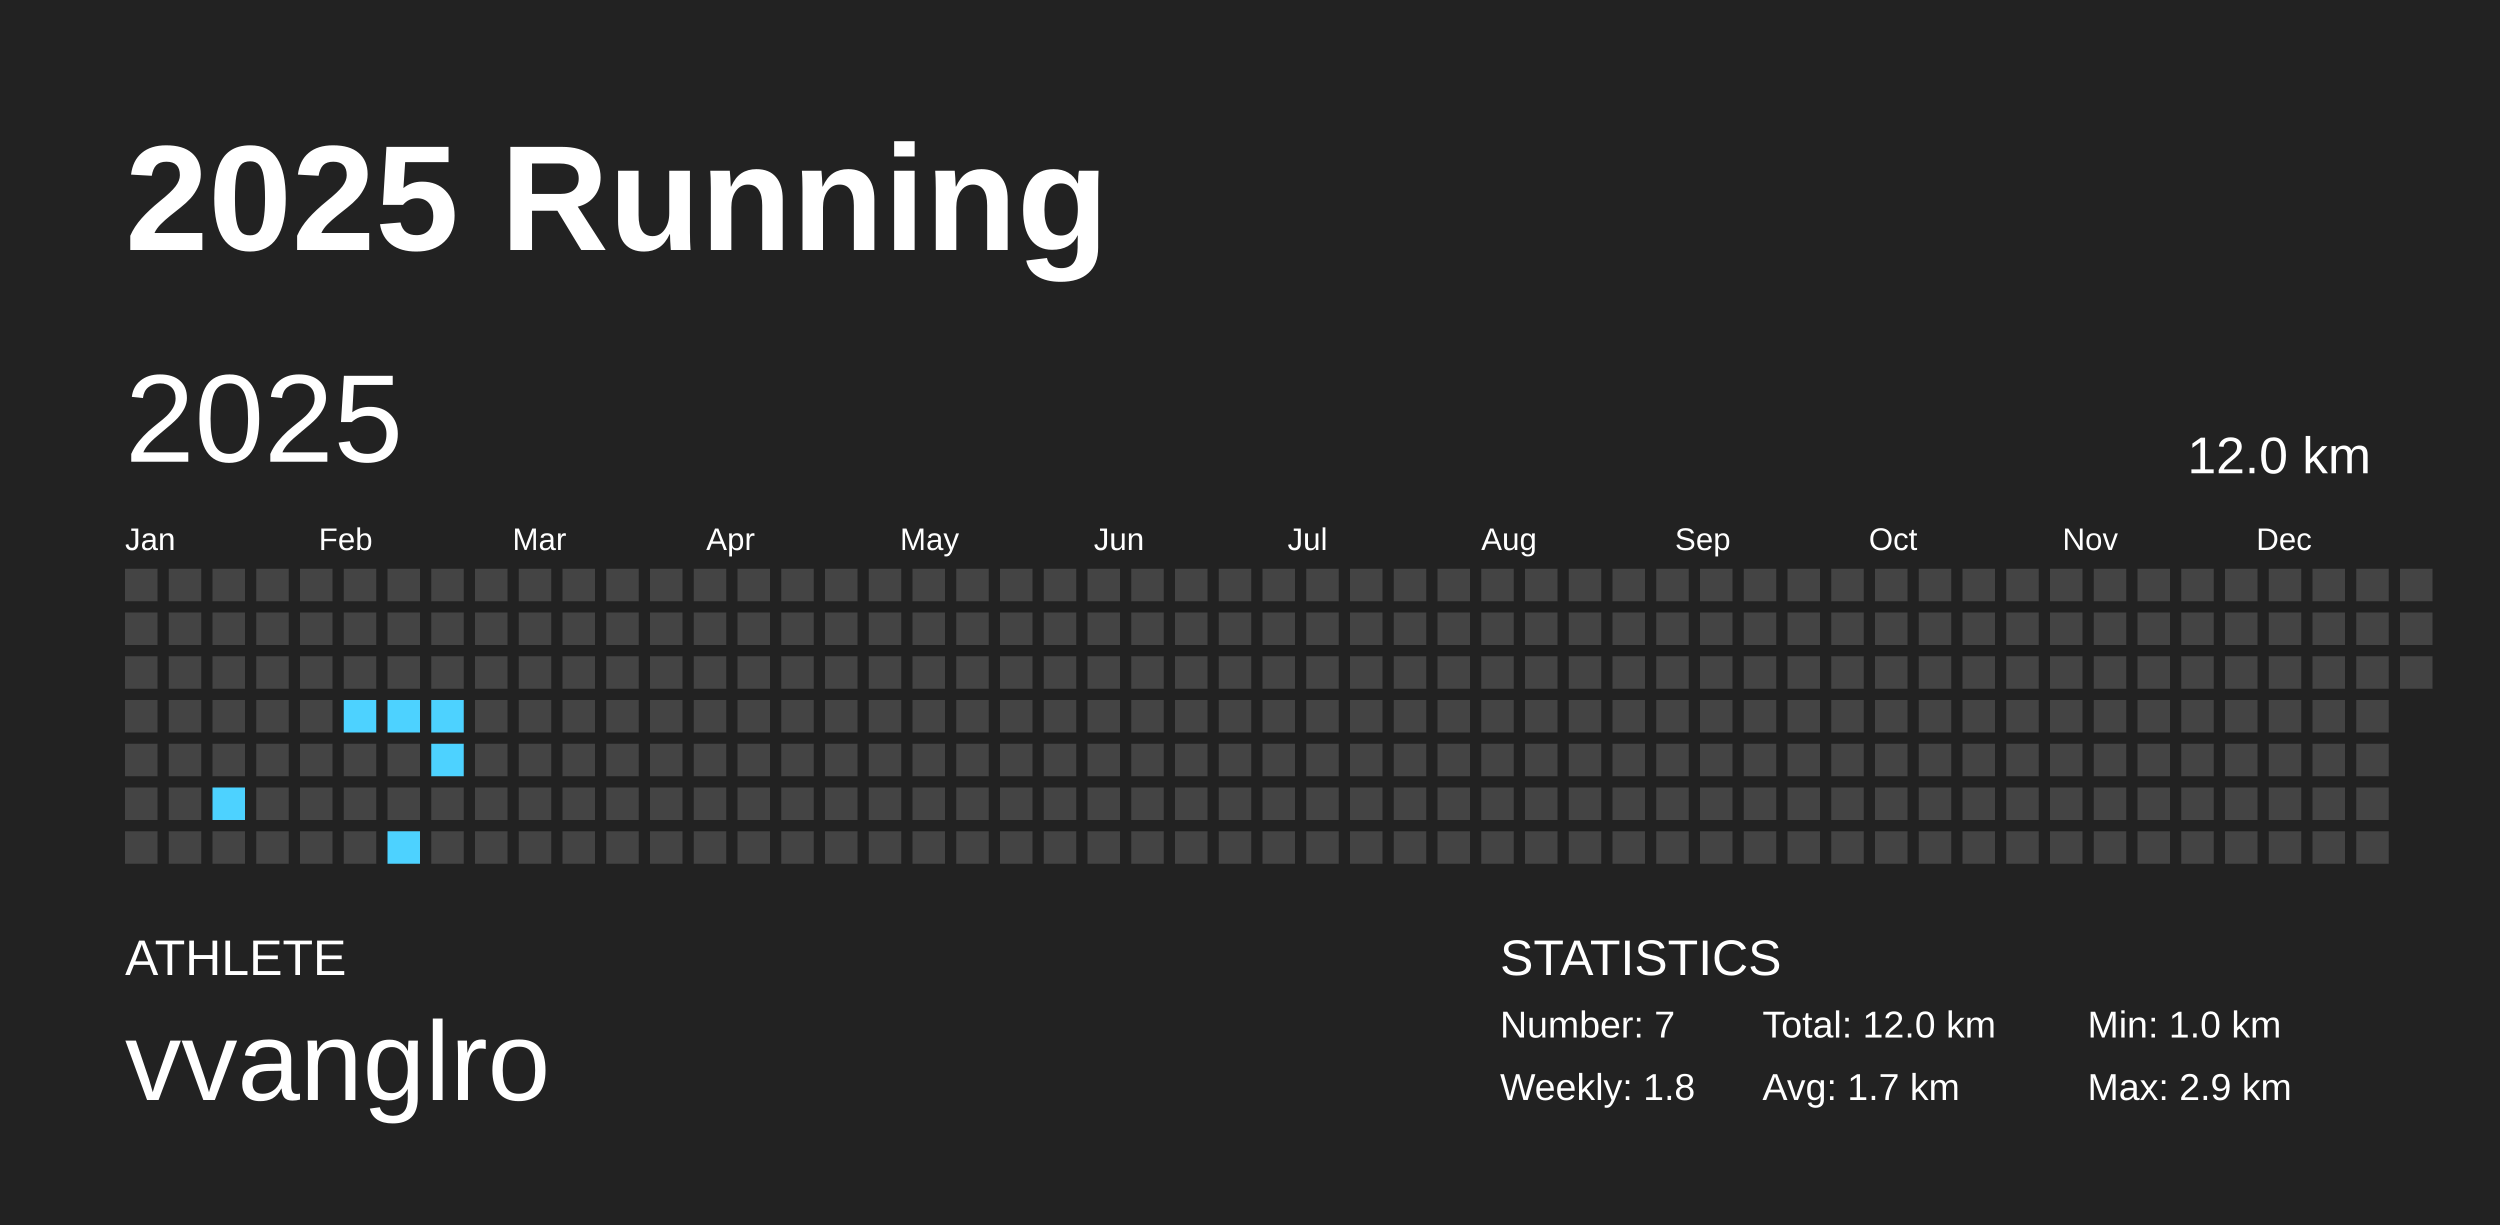
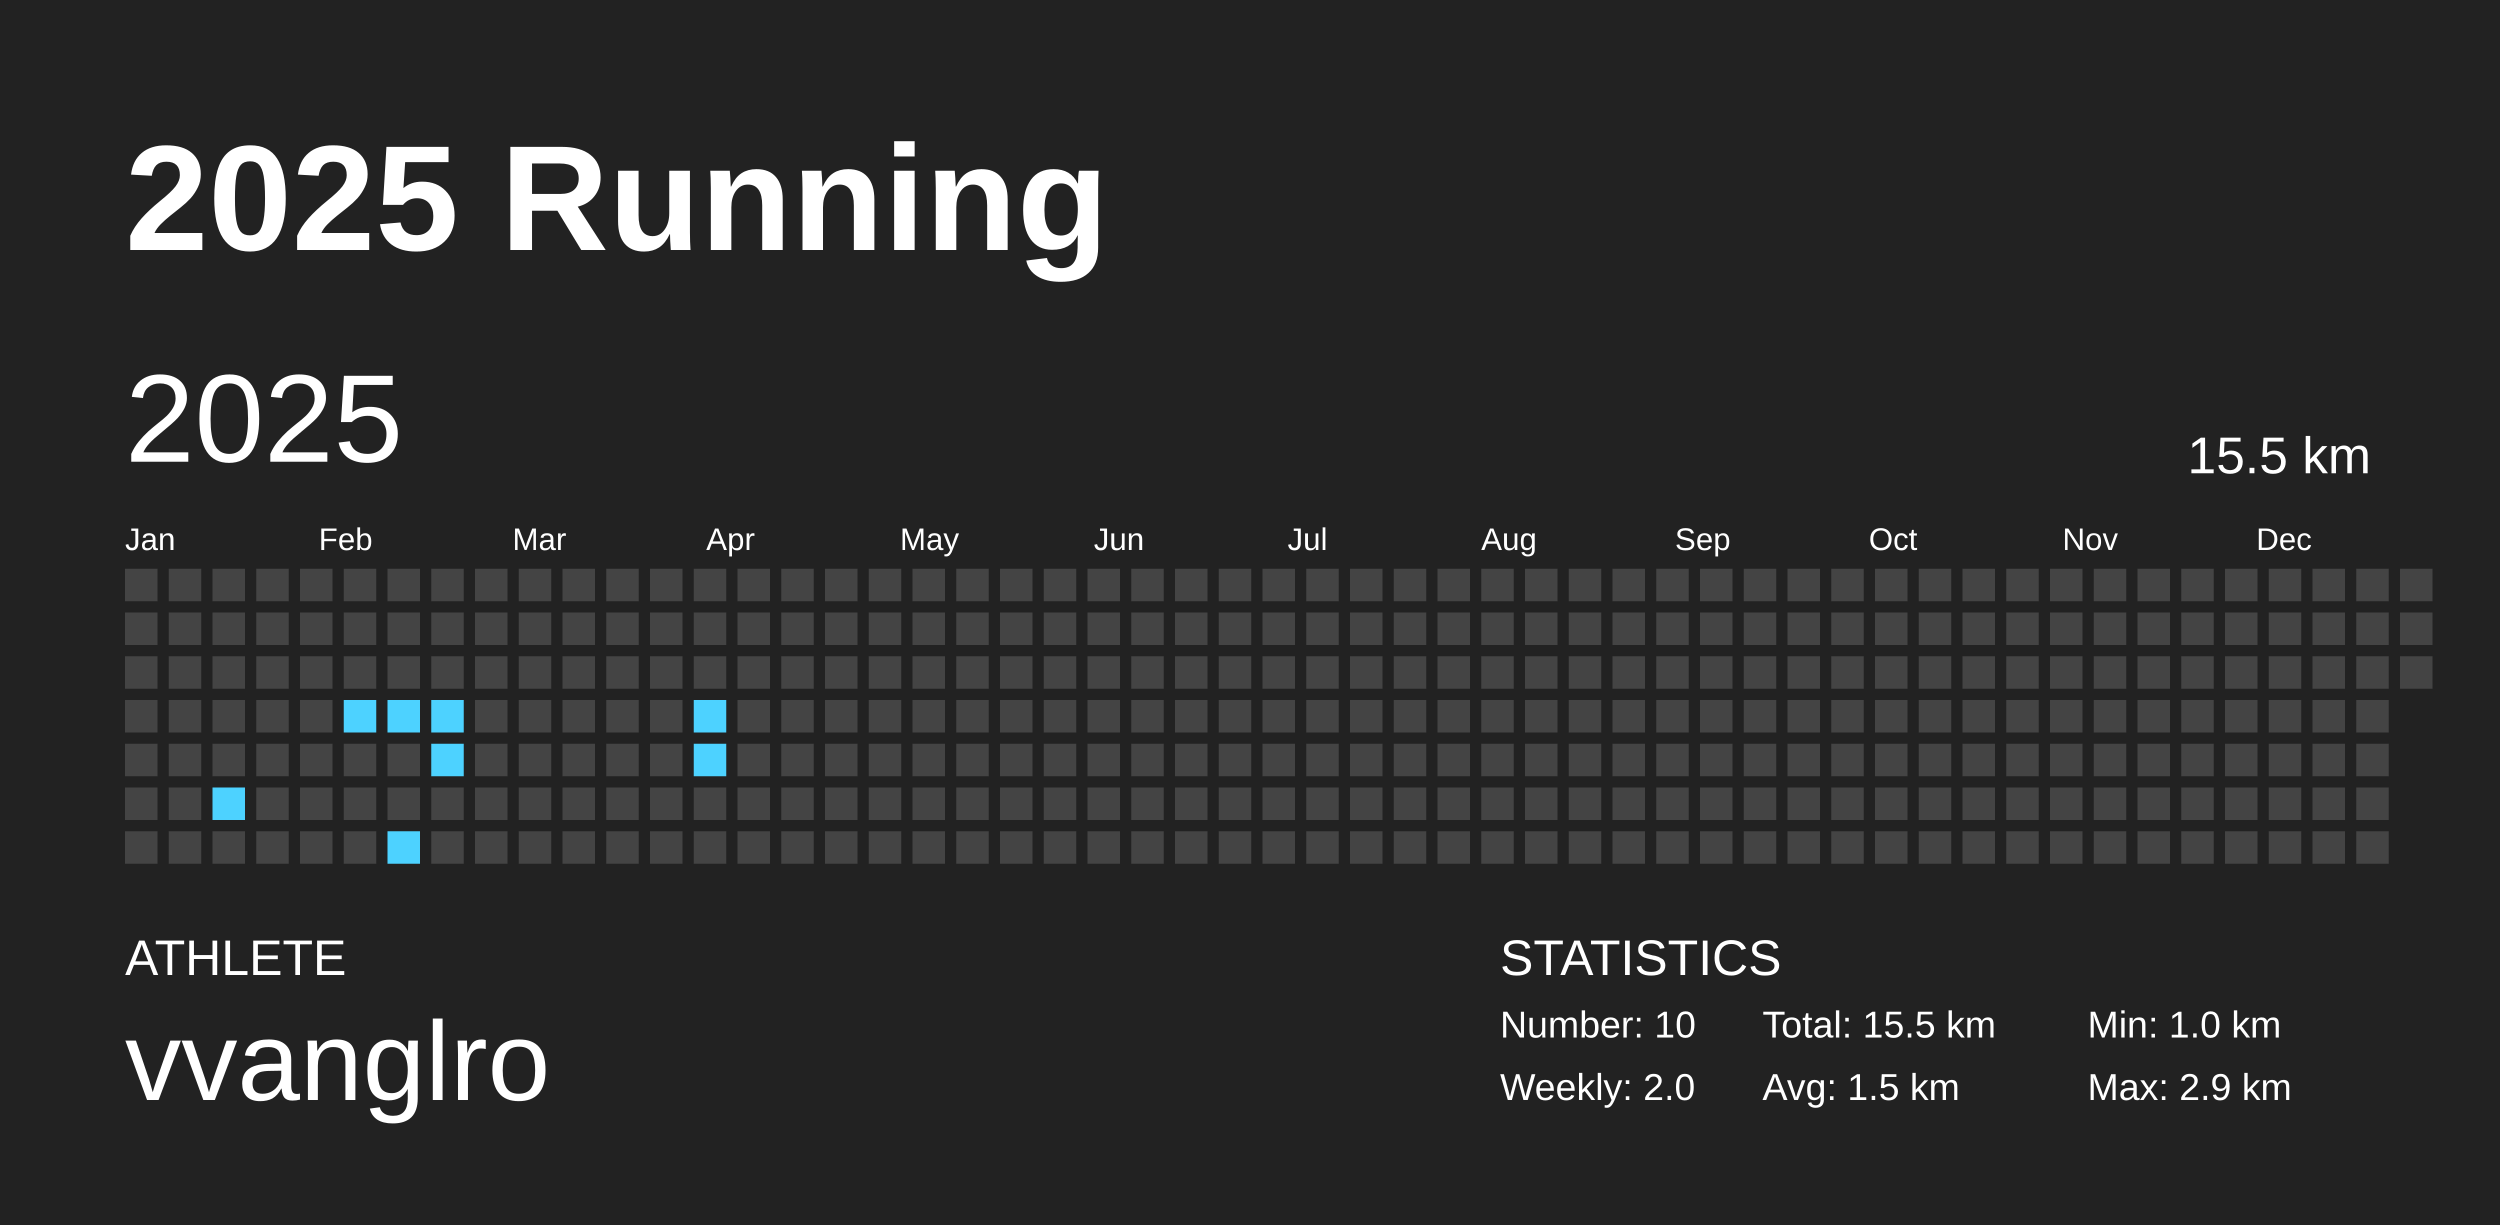
<svg xmlns="http://www.w3.org/2000/svg" baseProfile="full" height="98mm" version="1.1" viewBox="0,0,200,98" width="200mm">
  <defs />
  <rect fill="#222222" height="98" width="200" x="0" y="0" />
  <text fill="#FFFFFF" style="font-size:12px; font-family:Arial; font-weight:bold;" x="10" y="20">2025 Running</text>
  <text fill="#FFFFFF" style="font-size:4px; font-family:Arial" x="10" y="78">ATHLETE</text>
  <text fill="#FFFFFF" style="font-size:9px; font-family:Arial" x="10" y="88">vvanglro</text>
  <text fill="#FFFFFF" style="font-size:4px; font-family:Arial" x="120" y="78">STATISTICS</text>
-   <text fill="#FFFFFF" style="font-size:3px; font-family:Arial" x="120" y="83">Number: 7</text>
-   <text fill="#FFFFFF" style="font-size:3px; font-family:Arial" x="120" y="88">Weekly: 1.8</text>
-   <text fill="#FFFFFF" style="font-size:3px; font-family:Arial" x="141" y="83">Total: 12.0 km</text>
-   <text fill="#FFFFFF" style="font-size:3px; font-family:Arial" x="141" y="88">Avg: 1.7 km</text>
+   <text fill="#FFFFFF" style="font-size:3px; font-family:Arial" x="120" y="83">Number: 10</text>
+   <text fill="#FFFFFF" style="font-size:3px; font-family:Arial" x="120" y="88">Weekly: 2.0</text>
+   <text fill="#FFFFFF" style="font-size:3px; font-family:Arial" x="141" y="83">Total: 15.5 km</text>
+   <text fill="#FFFFFF" style="font-size:3px; font-family:Arial" x="141" y="88">Avg: 1.5 km</text>
  <text fill="#FFFFFF" style="font-size:3px; font-family:Arial" x="167" y="83">Min: 1.0 km</text>
  <text fill="#FFFFFF" style="font-size:3px; font-family:Arial" x="167" y="88">Max: 2.9 km</text>
  <text dominant-baseline="hanging" fill="#FFFFFF" style="font-size:10.0px; font-family:Arial;" x="10" y="30">2025</text>
-   <text dominant-baseline="hanging" fill="#FFFFFF" style="font-size:4.125px; font-family:Arial;" x="175" y="35">12.0 km</text>
+   <text dominant-baseline="hanging" fill="#FFFFFF" style="font-size:4.125px; font-family:Arial;" x="175" y="35">15.5 km</text>
  <text fill="#FFFFFF" style="font-size:2.5px; font-family:Arial" x="10.0" y="44">Jan</text>
  <text fill="#FFFFFF" style="font-size:2.5px; font-family:Arial" x="25.5" y="44">Feb</text>
  <text fill="#FFFFFF" style="font-size:2.5px; font-family:Arial" x="41.0" y="44">Mar</text>
  <text fill="#FFFFFF" style="font-size:2.5px; font-family:Arial" x="56.5" y="44">Apr</text>
  <text fill="#FFFFFF" style="font-size:2.5px; font-family:Arial" x="72.0" y="44">May</text>
  <text fill="#FFFFFF" style="font-size:2.5px; font-family:Arial" x="87.5" y="44">Jun</text>
  <text fill="#FFFFFF" style="font-size:2.5px; font-family:Arial" x="103.0" y="44">Jul</text>
  <text fill="#FFFFFF" style="font-size:2.5px; font-family:Arial" x="118.5" y="44">Aug</text>
  <text fill="#FFFFFF" style="font-size:2.5px; font-family:Arial" x="134.0" y="44">Sep</text>
  <text fill="#FFFFFF" style="font-size:2.5px; font-family:Arial" x="149.5" y="44">Oct</text>
  <text fill="#FFFFFF" style="font-size:2.5px; font-family:Arial" x="165.0" y="44">Nov</text>
  <text fill="#FFFFFF" style="font-size:2.5px; font-family:Arial" x="180.5" y="44">Dec</text>
  <rect fill="#444444" height="2.6" width="2.6" x="10.0" y="45.5" />
  <rect fill="#444444" height="2.6" width="2.6" x="10.0" y="49.0" />
  <rect fill="#444444" height="2.6" width="2.6" x="10.0" y="52.5" />
  <rect fill="#444444" height="2.6" width="2.6" x="10.0" y="56.0" />
  <rect fill="#444444" height="2.6" width="2.6" x="10.0" y="59.5" />
  <rect fill="#444444" height="2.6" width="2.6" x="10.0" y="63.0" />
  <rect fill="#444444" height="2.6" width="2.6" x="10.0" y="66.5" />
  <rect fill="#444444" height="2.6" width="2.6" x="13.5" y="45.5" />
  <rect fill="#444444" height="2.6" width="2.6" x="13.5" y="49.0" />
  <rect fill="#444444" height="2.6" width="2.6" x="13.5" y="52.5" />
  <rect fill="#444444" height="2.6" width="2.6" x="13.5" y="56.0" />
  <rect fill="#444444" height="2.6" width="2.6" x="13.5" y="59.5" />
  <rect fill="#444444" height="2.6" width="2.6" x="13.5" y="63.0" />
  <rect fill="#444444" height="2.6" width="2.6" x="13.5" y="66.5" />
  <rect fill="#444444" height="2.6" width="2.6" x="17.0" y="45.5" />
  <rect fill="#444444" height="2.6" width="2.6" x="17.0" y="49.0" />
  <rect fill="#444444" height="2.6" width="2.6" x="17.0" y="52.5" />
  <rect fill="#444444" height="2.6" width="2.6" x="17.0" y="56.0" />
  <rect fill="#444444" height="2.6" width="2.6" x="17.0" y="59.5" />
  <rect fill="#4dd2ff" height="2.6" width="2.6" x="17.0" y="63.0" />
  <rect fill="#444444" height="2.6" width="2.6" x="17.0" y="66.5" />
  <rect fill="#444444" height="2.6" width="2.6" x="20.5" y="45.5" />
  <rect fill="#444444" height="2.6" width="2.6" x="20.5" y="49.0" />
  <rect fill="#444444" height="2.6" width="2.6" x="20.5" y="52.5" />
  <rect fill="#444444" height="2.6" width="2.6" x="20.5" y="56.0" />
  <rect fill="#444444" height="2.6" width="2.6" x="20.5" y="59.5" />
  <rect fill="#444444" height="2.6" width="2.6" x="20.5" y="63.0" />
  <rect fill="#444444" height="2.6" width="2.6" x="20.5" y="66.5" />
  <rect fill="#444444" height="2.6" width="2.6" x="24.0" y="45.5" />
  <rect fill="#444444" height="2.6" width="2.6" x="24.0" y="49.0" />
  <rect fill="#444444" height="2.6" width="2.6" x="24.0" y="52.5" />
  <rect fill="#444444" height="2.6" width="2.6" x="24.0" y="56.0" />
  <rect fill="#444444" height="2.6" width="2.6" x="24.0" y="59.5" />
  <rect fill="#444444" height="2.6" width="2.6" x="24.0" y="63.0" />
  <rect fill="#444444" height="2.6" width="2.6" x="24.0" y="66.5" />
  <rect fill="#444444" height="2.6" width="2.6" x="27.5" y="45.5" />
  <rect fill="#444444" height="2.6" width="2.6" x="27.5" y="49.0" />
  <rect fill="#444444" height="2.6" width="2.6" x="27.5" y="52.5" />
  <rect fill="#4dd2ff" height="2.6" width="2.6" x="27.5" y="56.0" />
  <rect fill="#444444" height="2.6" width="2.6" x="27.5" y="59.5" />
  <rect fill="#444444" height="2.6" width="2.6" x="27.5" y="63.0" />
  <rect fill="#444444" height="2.6" width="2.6" x="27.5" y="66.5" />
  <rect fill="#444444" height="2.6" width="2.6" x="31.0" y="45.5" />
  <rect fill="#444444" height="2.6" width="2.6" x="31.0" y="49.0" />
  <rect fill="#444444" height="2.6" width="2.6" x="31.0" y="52.5" />
  <rect fill="#4dd2ff" height="2.6" width="2.6" x="31.0" y="56.0" />
  <rect fill="#444444" height="2.6" width="2.6" x="31.0" y="59.5" />
  <rect fill="#444444" height="2.6" width="2.6" x="31.0" y="63.0" />
  <rect fill="#4dd2ff" height="2.6" width="2.6" x="31.0" y="66.5" />
  <rect fill="#444444" height="2.6" width="2.6" x="34.5" y="45.5" />
  <rect fill="#444444" height="2.6" width="2.6" x="34.5" y="49.0" />
  <rect fill="#444444" height="2.6" width="2.6" x="34.5" y="52.5" />
  <rect fill="#4dd2ff" height="2.6" width="2.6" x="34.5" y="56.0" />
  <rect fill="#4dd2ff" height="2.6" width="2.6" x="34.5" y="59.5" />
  <rect fill="#444444" height="2.6" width="2.6" x="34.5" y="63.0" />
  <rect fill="#444444" height="2.6" width="2.6" x="34.5" y="66.5" />
  <rect fill="#444444" height="2.6" width="2.6" x="38.0" y="45.5" />
  <rect fill="#444444" height="2.6" width="2.6" x="38.0" y="49.0" />
  <rect fill="#444444" height="2.6" width="2.6" x="38.0" y="52.5" />
  <rect fill="#444444" height="2.6" width="2.6" x="38.0" y="56.0" />
  <rect fill="#444444" height="2.6" width="2.6" x="38.0" y="59.5" />
  <rect fill="#444444" height="2.6" width="2.6" x="38.0" y="63.0" />
  <rect fill="#444444" height="2.6" width="2.6" x="38.0" y="66.5" />
  <rect fill="#444444" height="2.6" width="2.6" x="41.5" y="45.5" />
  <rect fill="#444444" height="2.6" width="2.6" x="41.5" y="49.0" />
  <rect fill="#444444" height="2.6" width="2.6" x="41.5" y="52.5" />
  <rect fill="#444444" height="2.6" width="2.6" x="41.5" y="56.0" />
  <rect fill="#444444" height="2.6" width="2.6" x="41.5" y="59.5" />
  <rect fill="#444444" height="2.6" width="2.6" x="41.5" y="63.0" />
  <rect fill="#444444" height="2.6" width="2.6" x="41.5" y="66.5" />
  <rect fill="#444444" height="2.6" width="2.6" x="45.0" y="45.5" />
  <rect fill="#444444" height="2.6" width="2.6" x="45.0" y="49.0" />
  <rect fill="#444444" height="2.6" width="2.6" x="45.0" y="52.5" />
  <rect fill="#444444" height="2.6" width="2.6" x="45.0" y="56.0" />
  <rect fill="#444444" height="2.6" width="2.6" x="45.0" y="59.5" />
  <rect fill="#444444" height="2.6" width="2.6" x="45.0" y="63.0" />
  <rect fill="#444444" height="2.6" width="2.6" x="45.0" y="66.5" />
  <rect fill="#444444" height="2.6" width="2.6" x="48.5" y="45.5" />
  <rect fill="#444444" height="2.6" width="2.6" x="48.5" y="49.0" />
  <rect fill="#444444" height="2.6" width="2.6" x="48.5" y="52.5" />
  <rect fill="#444444" height="2.6" width="2.6" x="48.5" y="56.0" />
  <rect fill="#444444" height="2.6" width="2.6" x="48.5" y="59.5" />
  <rect fill="#444444" height="2.6" width="2.6" x="48.5" y="63.0" />
  <rect fill="#444444" height="2.6" width="2.6" x="48.5" y="66.5" />
  <rect fill="#444444" height="2.6" width="2.6" x="52.0" y="45.5" />
  <rect fill="#444444" height="2.6" width="2.6" x="52.0" y="49.0" />
  <rect fill="#444444" height="2.6" width="2.6" x="52.0" y="52.5" />
  <rect fill="#444444" height="2.6" width="2.6" x="52.0" y="56.0" />
  <rect fill="#444444" height="2.6" width="2.6" x="52.0" y="59.5" />
  <rect fill="#444444" height="2.6" width="2.6" x="52.0" y="63.0" />
  <rect fill="#444444" height="2.6" width="2.6" x="52.0" y="66.5" />
  <rect fill="#444444" height="2.6" width="2.6" x="55.5" y="45.5" />
  <rect fill="#444444" height="2.6" width="2.6" x="55.5" y="49.0" />
  <rect fill="#444444" height="2.6" width="2.6" x="55.5" y="52.5" />
-   <rect fill="#444444" height="2.6" width="2.6" x="55.5" y="56.0" />
-   <rect fill="#444444" height="2.6" width="2.6" x="55.5" y="59.5" />
+   <rect fill="#4dd2ff" height="2.6" width="2.6" x="55.5" y="56.0" />
+   <rect fill="#4dd2ff" height="2.6" width="2.6" x="55.5" y="59.5" />
  <rect fill="#444444" height="2.6" width="2.6" x="55.5" y="63.0" />
  <rect fill="#444444" height="2.6" width="2.6" x="55.5" y="66.5" />
  <rect fill="#444444" height="2.6" width="2.6" x="59.0" y="45.5" />
  <rect fill="#444444" height="2.6" width="2.6" x="59.0" y="49.0" />
  <rect fill="#444444" height="2.6" width="2.6" x="59.0" y="52.5" />
  <rect fill="#444444" height="2.6" width="2.6" x="59.0" y="56.0" />
  <rect fill="#444444" height="2.6" width="2.6" x="59.0" y="59.5" />
  <rect fill="#444444" height="2.6" width="2.6" x="59.0" y="63.0" />
  <rect fill="#444444" height="2.6" width="2.6" x="59.0" y="66.5" />
  <rect fill="#444444" height="2.6" width="2.6" x="62.5" y="45.5" />
  <rect fill="#444444" height="2.6" width="2.6" x="62.5" y="49.0" />
  <rect fill="#444444" height="2.6" width="2.6" x="62.5" y="52.5" />
  <rect fill="#444444" height="2.6" width="2.6" x="62.5" y="56.0" />
  <rect fill="#444444" height="2.6" width="2.6" x="62.5" y="59.5" />
  <rect fill="#444444" height="2.6" width="2.6" x="62.5" y="63.0" />
  <rect fill="#444444" height="2.6" width="2.6" x="62.5" y="66.5" />
  <rect fill="#444444" height="2.6" width="2.6" x="66.0" y="45.5" />
  <rect fill="#444444" height="2.6" width="2.6" x="66.0" y="49.0" />
  <rect fill="#444444" height="2.6" width="2.6" x="66.0" y="52.5" />
  <rect fill="#444444" height="2.6" width="2.6" x="66.0" y="56.0" />
  <rect fill="#444444" height="2.6" width="2.6" x="66.0" y="59.5" />
  <rect fill="#444444" height="2.6" width="2.6" x="66.0" y="63.0" />
  <rect fill="#444444" height="2.6" width="2.6" x="66.0" y="66.5" />
  <rect fill="#444444" height="2.6" width="2.6" x="69.5" y="45.5" />
  <rect fill="#444444" height="2.6" width="2.6" x="69.5" y="49.0" />
  <rect fill="#444444" height="2.6" width="2.6" x="69.5" y="52.5" />
  <rect fill="#444444" height="2.6" width="2.6" x="69.5" y="56.0" />
  <rect fill="#444444" height="2.6" width="2.6" x="69.5" y="59.5" />
  <rect fill="#444444" height="2.6" width="2.6" x="69.5" y="63.0" />
  <rect fill="#444444" height="2.6" width="2.6" x="69.5" y="66.5" />
  <rect fill="#444444" height="2.6" width="2.6" x="73.0" y="45.5" />
  <rect fill="#444444" height="2.6" width="2.6" x="73.0" y="49.0" />
  <rect fill="#444444" height="2.6" width="2.6" x="73.0" y="52.5" />
  <rect fill="#444444" height="2.6" width="2.6" x="73.0" y="56.0" />
  <rect fill="#444444" height="2.6" width="2.6" x="73.0" y="59.5" />
  <rect fill="#444444" height="2.6" width="2.6" x="73.0" y="63.0" />
  <rect fill="#444444" height="2.6" width="2.6" x="73.0" y="66.5" />
  <rect fill="#444444" height="2.6" width="2.6" x="76.5" y="45.5" />
  <rect fill="#444444" height="2.6" width="2.6" x="76.5" y="49.0" />
  <rect fill="#444444" height="2.6" width="2.6" x="76.5" y="52.5" />
  <rect fill="#444444" height="2.6" width="2.6" x="76.5" y="56.0" />
  <rect fill="#444444" height="2.6" width="2.6" x="76.5" y="59.5" />
  <rect fill="#444444" height="2.6" width="2.6" x="76.5" y="63.0" />
  <rect fill="#444444" height="2.6" width="2.6" x="76.5" y="66.5" />
  <rect fill="#444444" height="2.6" width="2.6" x="80.0" y="45.5" />
  <rect fill="#444444" height="2.6" width="2.6" x="80.0" y="49.0" />
  <rect fill="#444444" height="2.6" width="2.6" x="80.0" y="52.5" />
  <rect fill="#444444" height="2.6" width="2.6" x="80.0" y="56.0" />
  <rect fill="#444444" height="2.6" width="2.6" x="80.0" y="59.5" />
  <rect fill="#444444" height="2.6" width="2.6" x="80.0" y="63.0" />
  <rect fill="#444444" height="2.6" width="2.6" x="80.0" y="66.5" />
  <rect fill="#444444" height="2.6" width="2.6" x="83.5" y="45.5" />
  <rect fill="#444444" height="2.6" width="2.6" x="83.5" y="49.0" />
  <rect fill="#444444" height="2.6" width="2.6" x="83.5" y="52.5" />
  <rect fill="#444444" height="2.6" width="2.6" x="83.5" y="56.0" />
  <rect fill="#444444" height="2.6" width="2.6" x="83.5" y="59.5" />
  <rect fill="#444444" height="2.6" width="2.6" x="83.5" y="63.0" />
  <rect fill="#444444" height="2.6" width="2.6" x="83.5" y="66.5" />
  <rect fill="#444444" height="2.6" width="2.6" x="87.0" y="45.5" />
  <rect fill="#444444" height="2.6" width="2.6" x="87.0" y="49.0" />
  <rect fill="#444444" height="2.6" width="2.6" x="87.0" y="52.5" />
  <rect fill="#444444" height="2.6" width="2.6" x="87.0" y="56.0" />
  <rect fill="#444444" height="2.6" width="2.6" x="87.0" y="59.5" />
  <rect fill="#444444" height="2.6" width="2.6" x="87.0" y="63.0" />
  <rect fill="#444444" height="2.6" width="2.6" x="87.0" y="66.5" />
  <rect fill="#444444" height="2.6" width="2.6" x="90.5" y="45.5" />
  <rect fill="#444444" height="2.6" width="2.6" x="90.5" y="49.0" />
  <rect fill="#444444" height="2.6" width="2.6" x="90.5" y="52.5" />
  <rect fill="#444444" height="2.6" width="2.6" x="90.5" y="56.0" />
  <rect fill="#444444" height="2.6" width="2.6" x="90.5" y="59.5" />
  <rect fill="#444444" height="2.6" width="2.6" x="90.5" y="63.0" />
  <rect fill="#444444" height="2.6" width="2.6" x="90.5" y="66.5" />
  <rect fill="#444444" height="2.6" width="2.6" x="94.0" y="45.5" />
  <rect fill="#444444" height="2.6" width="2.6" x="94.0" y="49.0" />
  <rect fill="#444444" height="2.6" width="2.6" x="94.0" y="52.5" />
  <rect fill="#444444" height="2.6" width="2.6" x="94.0" y="56.0" />
  <rect fill="#444444" height="2.6" width="2.6" x="94.0" y="59.5" />
  <rect fill="#444444" height="2.6" width="2.6" x="94.0" y="63.0" />
  <rect fill="#444444" height="2.6" width="2.6" x="94.0" y="66.5" />
  <rect fill="#444444" height="2.6" width="2.6" x="97.5" y="45.5" />
  <rect fill="#444444" height="2.6" width="2.6" x="97.5" y="49.0" />
  <rect fill="#444444" height="2.6" width="2.6" x="97.5" y="52.5" />
  <rect fill="#444444" height="2.6" width="2.6" x="97.5" y="56.0" />
  <rect fill="#444444" height="2.6" width="2.6" x="97.5" y="59.5" />
  <rect fill="#444444" height="2.6" width="2.6" x="97.5" y="63.0" />
  <rect fill="#444444" height="2.6" width="2.6" x="97.5" y="66.5" />
  <rect fill="#444444" height="2.6" width="2.6" x="101.0" y="45.5" />
  <rect fill="#444444" height="2.6" width="2.6" x="101.0" y="49.0" />
  <rect fill="#444444" height="2.6" width="2.6" x="101.0" y="52.5" />
  <rect fill="#444444" height="2.6" width="2.6" x="101.0" y="56.0" />
  <rect fill="#444444" height="2.6" width="2.6" x="101.0" y="59.5" />
  <rect fill="#444444" height="2.6" width="2.6" x="101.0" y="63.0" />
  <rect fill="#444444" height="2.6" width="2.6" x="101.0" y="66.5" />
  <rect fill="#444444" height="2.6" width="2.6" x="104.5" y="45.5" />
  <rect fill="#444444" height="2.6" width="2.6" x="104.5" y="49.0" />
  <rect fill="#444444" height="2.6" width="2.6" x="104.5" y="52.5" />
  <rect fill="#444444" height="2.6" width="2.6" x="104.5" y="56.0" />
  <rect fill="#444444" height="2.6" width="2.6" x="104.5" y="59.5" />
  <rect fill="#444444" height="2.6" width="2.6" x="104.5" y="63.0" />
  <rect fill="#444444" height="2.6" width="2.6" x="104.5" y="66.5" />
  <rect fill="#444444" height="2.6" width="2.6" x="108.0" y="45.5" />
  <rect fill="#444444" height="2.6" width="2.6" x="108.0" y="49.0" />
  <rect fill="#444444" height="2.6" width="2.6" x="108.0" y="52.5" />
  <rect fill="#444444" height="2.6" width="2.6" x="108.0" y="56.0" />
  <rect fill="#444444" height="2.6" width="2.6" x="108.0" y="59.5" />
  <rect fill="#444444" height="2.6" width="2.6" x="108.0" y="63.0" />
  <rect fill="#444444" height="2.6" width="2.6" x="108.0" y="66.5" />
  <rect fill="#444444" height="2.6" width="2.6" x="111.5" y="45.5" />
  <rect fill="#444444" height="2.6" width="2.6" x="111.5" y="49.0" />
  <rect fill="#444444" height="2.6" width="2.6" x="111.5" y="52.5" />
  <rect fill="#444444" height="2.6" width="2.6" x="111.5" y="56.0" />
  <rect fill="#444444" height="2.6" width="2.6" x="111.5" y="59.5" />
  <rect fill="#444444" height="2.6" width="2.6" x="111.5" y="63.0" />
  <rect fill="#444444" height="2.6" width="2.6" x="111.5" y="66.5" />
  <rect fill="#444444" height="2.6" width="2.6" x="115.0" y="45.5" />
  <rect fill="#444444" height="2.6" width="2.6" x="115.0" y="49.0" />
  <rect fill="#444444" height="2.6" width="2.6" x="115.0" y="52.5" />
  <rect fill="#444444" height="2.6" width="2.6" x="115.0" y="56.0" />
  <rect fill="#444444" height="2.6" width="2.6" x="115.0" y="59.5" />
  <rect fill="#444444" height="2.6" width="2.6" x="115.0" y="63.0" />
  <rect fill="#444444" height="2.6" width="2.6" x="115.0" y="66.5" />
  <rect fill="#444444" height="2.6" width="2.6" x="118.5" y="45.5" />
  <rect fill="#444444" height="2.6" width="2.6" x="118.5" y="49.0" />
  <rect fill="#444444" height="2.6" width="2.6" x="118.5" y="52.5" />
  <rect fill="#444444" height="2.6" width="2.6" x="118.5" y="56.0" />
  <rect fill="#444444" height="2.6" width="2.6" x="118.5" y="59.5" />
  <rect fill="#444444" height="2.6" width="2.6" x="118.5" y="63.0" />
  <rect fill="#444444" height="2.6" width="2.6" x="118.5" y="66.5" />
  <rect fill="#444444" height="2.6" width="2.6" x="122.0" y="45.5" />
  <rect fill="#444444" height="2.6" width="2.6" x="122.0" y="49.0" />
  <rect fill="#444444" height="2.6" width="2.6" x="122.0" y="52.5" />
  <rect fill="#444444" height="2.6" width="2.6" x="122.0" y="56.0" />
  <rect fill="#444444" height="2.6" width="2.6" x="122.0" y="59.5" />
  <rect fill="#444444" height="2.6" width="2.6" x="122.0" y="63.0" />
  <rect fill="#444444" height="2.6" width="2.6" x="122.0" y="66.5" />
  <rect fill="#444444" height="2.6" width="2.6" x="125.5" y="45.5" />
  <rect fill="#444444" height="2.6" width="2.6" x="125.5" y="49.0" />
  <rect fill="#444444" height="2.6" width="2.6" x="125.5" y="52.5" />
  <rect fill="#444444" height="2.6" width="2.6" x="125.5" y="56.0" />
  <rect fill="#444444" height="2.6" width="2.6" x="125.5" y="59.5" />
  <rect fill="#444444" height="2.6" width="2.6" x="125.5" y="63.0" />
  <rect fill="#444444" height="2.6" width="2.6" x="125.5" y="66.5" />
  <rect fill="#444444" height="2.6" width="2.6" x="129.0" y="45.5" />
  <rect fill="#444444" height="2.6" width="2.6" x="129.0" y="49.0" />
  <rect fill="#444444" height="2.6" width="2.6" x="129.0" y="52.5" />
  <rect fill="#444444" height="2.6" width="2.6" x="129.0" y="56.0" />
  <rect fill="#444444" height="2.6" width="2.6" x="129.0" y="59.5" />
  <rect fill="#444444" height="2.6" width="2.6" x="129.0" y="63.0" />
  <rect fill="#444444" height="2.6" width="2.6" x="129.0" y="66.5" />
  <rect fill="#444444" height="2.6" width="2.6" x="132.5" y="45.5" />
  <rect fill="#444444" height="2.6" width="2.6" x="132.5" y="49.0" />
  <rect fill="#444444" height="2.6" width="2.6" x="132.5" y="52.5" />
  <rect fill="#444444" height="2.6" width="2.6" x="132.5" y="56.0" />
  <rect fill="#444444" height="2.6" width="2.6" x="132.5" y="59.5" />
  <rect fill="#444444" height="2.6" width="2.6" x="132.5" y="63.0" />
  <rect fill="#444444" height="2.6" width="2.6" x="132.5" y="66.5" />
  <rect fill="#444444" height="2.6" width="2.6" x="136.0" y="45.5" />
  <rect fill="#444444" height="2.6" width="2.6" x="136.0" y="49.0" />
  <rect fill="#444444" height="2.6" width="2.6" x="136.0" y="52.5" />
  <rect fill="#444444" height="2.6" width="2.6" x="136.0" y="56.0" />
  <rect fill="#444444" height="2.6" width="2.6" x="136.0" y="59.5" />
  <rect fill="#444444" height="2.6" width="2.6" x="136.0" y="63.0" />
  <rect fill="#444444" height="2.6" width="2.6" x="136.0" y="66.5" />
  <rect fill="#444444" height="2.6" width="2.6" x="139.5" y="45.5" />
  <rect fill="#444444" height="2.6" width="2.6" x="139.5" y="49.0" />
  <rect fill="#444444" height="2.6" width="2.6" x="139.5" y="52.5" />
  <rect fill="#444444" height="2.6" width="2.6" x="139.5" y="56.0" />
  <rect fill="#444444" height="2.6" width="2.6" x="139.5" y="59.5" />
  <rect fill="#444444" height="2.6" width="2.6" x="139.5" y="63.0" />
  <rect fill="#444444" height="2.6" width="2.6" x="139.5" y="66.5" />
  <rect fill="#444444" height="2.6" width="2.6" x="143.0" y="45.5" />
  <rect fill="#444444" height="2.6" width="2.6" x="143.0" y="49.0" />
  <rect fill="#444444" height="2.6" width="2.6" x="143.0" y="52.5" />
  <rect fill="#444444" height="2.6" width="2.6" x="143.0" y="56.0" />
  <rect fill="#444444" height="2.6" width="2.6" x="143.0" y="59.5" />
  <rect fill="#444444" height="2.6" width="2.6" x="143.0" y="63.0" />
  <rect fill="#444444" height="2.6" width="2.6" x="143.0" y="66.5" />
  <rect fill="#444444" height="2.6" width="2.6" x="146.5" y="45.5" />
  <rect fill="#444444" height="2.6" width="2.6" x="146.5" y="49.0" />
  <rect fill="#444444" height="2.6" width="2.6" x="146.5" y="52.5" />
  <rect fill="#444444" height="2.6" width="2.6" x="146.5" y="56.0" />
  <rect fill="#444444" height="2.6" width="2.6" x="146.5" y="59.5" />
  <rect fill="#444444" height="2.6" width="2.6" x="146.5" y="63.0" />
  <rect fill="#444444" height="2.6" width="2.6" x="146.5" y="66.5" />
  <rect fill="#444444" height="2.6" width="2.6" x="150.0" y="45.5" />
  <rect fill="#444444" height="2.6" width="2.6" x="150.0" y="49.0" />
  <rect fill="#444444" height="2.6" width="2.6" x="150.0" y="52.5" />
  <rect fill="#444444" height="2.6" width="2.6" x="150.0" y="56.0" />
  <rect fill="#444444" height="2.6" width="2.6" x="150.0" y="59.5" />
  <rect fill="#444444" height="2.6" width="2.6" x="150.0" y="63.0" />
  <rect fill="#444444" height="2.6" width="2.6" x="150.0" y="66.5" />
  <rect fill="#444444" height="2.6" width="2.6" x="153.5" y="45.5" />
  <rect fill="#444444" height="2.6" width="2.6" x="153.5" y="49.0" />
  <rect fill="#444444" height="2.6" width="2.6" x="153.5" y="52.5" />
  <rect fill="#444444" height="2.6" width="2.6" x="153.5" y="56.0" />
  <rect fill="#444444" height="2.6" width="2.6" x="153.5" y="59.5" />
  <rect fill="#444444" height="2.6" width="2.6" x="153.5" y="63.0" />
  <rect fill="#444444" height="2.6" width="2.6" x="153.5" y="66.5" />
  <rect fill="#444444" height="2.6" width="2.6" x="157.0" y="45.5" />
  <rect fill="#444444" height="2.6" width="2.6" x="157.0" y="49.0" />
  <rect fill="#444444" height="2.6" width="2.6" x="157.0" y="52.5" />
  <rect fill="#444444" height="2.6" width="2.6" x="157.0" y="56.0" />
  <rect fill="#444444" height="2.6" width="2.6" x="157.0" y="59.5" />
  <rect fill="#444444" height="2.6" width="2.6" x="157.0" y="63.0" />
  <rect fill="#444444" height="2.6" width="2.6" x="157.0" y="66.5" />
  <rect fill="#444444" height="2.6" width="2.6" x="160.5" y="45.5" />
  <rect fill="#444444" height="2.6" width="2.6" x="160.5" y="49.0" />
  <rect fill="#444444" height="2.6" width="2.6" x="160.5" y="52.5" />
  <rect fill="#444444" height="2.6" width="2.6" x="160.5" y="56.0" />
  <rect fill="#444444" height="2.6" width="2.6" x="160.5" y="59.5" />
  <rect fill="#444444" height="2.6" width="2.6" x="160.5" y="63.0" />
  <rect fill="#444444" height="2.6" width="2.6" x="160.5" y="66.5" />
  <rect fill="#444444" height="2.6" width="2.6" x="164.0" y="45.5" />
  <rect fill="#444444" height="2.6" width="2.6" x="164.0" y="49.0" />
  <rect fill="#444444" height="2.6" width="2.6" x="164.0" y="52.5" />
  <rect fill="#444444" height="2.6" width="2.6" x="164.0" y="56.0" />
  <rect fill="#444444" height="2.6" width="2.6" x="164.0" y="59.5" />
  <rect fill="#444444" height="2.6" width="2.6" x="164.0" y="63.0" />
  <rect fill="#444444" height="2.6" width="2.6" x="164.0" y="66.5" />
  <rect fill="#444444" height="2.6" width="2.6" x="167.5" y="45.5" />
  <rect fill="#444444" height="2.6" width="2.6" x="167.5" y="49.0" />
  <rect fill="#444444" height="2.6" width="2.6" x="167.5" y="52.5" />
  <rect fill="#444444" height="2.6" width="2.6" x="167.5" y="56.0" />
  <rect fill="#444444" height="2.6" width="2.6" x="167.5" y="59.5" />
  <rect fill="#444444" height="2.6" width="2.6" x="167.5" y="63.0" />
  <rect fill="#444444" height="2.6" width="2.6" x="167.5" y="66.5" />
  <rect fill="#444444" height="2.6" width="2.6" x="171.0" y="45.5" />
  <rect fill="#444444" height="2.6" width="2.6" x="171.0" y="49.0" />
  <rect fill="#444444" height="2.6" width="2.6" x="171.0" y="52.5" />
  <rect fill="#444444" height="2.6" width="2.6" x="171.0" y="56.0" />
  <rect fill="#444444" height="2.6" width="2.6" x="171.0" y="59.5" />
  <rect fill="#444444" height="2.6" width="2.6" x="171.0" y="63.0" />
  <rect fill="#444444" height="2.6" width="2.6" x="171.0" y="66.5" />
  <rect fill="#444444" height="2.6" width="2.6" x="174.5" y="45.5" />
  <rect fill="#444444" height="2.6" width="2.6" x="174.5" y="49.0" />
  <rect fill="#444444" height="2.6" width="2.6" x="174.5" y="52.5" />
  <rect fill="#444444" height="2.6" width="2.6" x="174.5" y="56.0" />
  <rect fill="#444444" height="2.6" width="2.6" x="174.5" y="59.5" />
  <rect fill="#444444" height="2.6" width="2.6" x="174.5" y="63.0" />
  <rect fill="#444444" height="2.6" width="2.6" x="174.5" y="66.5" />
  <rect fill="#444444" height="2.6" width="2.6" x="178.0" y="45.5" />
  <rect fill="#444444" height="2.6" width="2.6" x="178.0" y="49.0" />
  <rect fill="#444444" height="2.6" width="2.6" x="178.0" y="52.5" />
  <rect fill="#444444" height="2.6" width="2.6" x="178.0" y="56.0" />
  <rect fill="#444444" height="2.6" width="2.6" x="178.0" y="59.5" />
  <rect fill="#444444" height="2.6" width="2.6" x="178.0" y="63.0" />
  <rect fill="#444444" height="2.6" width="2.6" x="178.0" y="66.5" />
  <rect fill="#444444" height="2.6" width="2.6" x="181.5" y="45.5" />
  <rect fill="#444444" height="2.6" width="2.6" x="181.5" y="49.0" />
  <rect fill="#444444" height="2.6" width="2.6" x="181.5" y="52.5" />
  <rect fill="#444444" height="2.6" width="2.6" x="181.5" y="56.0" />
  <rect fill="#444444" height="2.6" width="2.6" x="181.5" y="59.5" />
  <rect fill="#444444" height="2.6" width="2.6" x="181.5" y="63.0" />
  <rect fill="#444444" height="2.6" width="2.6" x="181.5" y="66.5" />
  <rect fill="#444444" height="2.6" width="2.6" x="185.0" y="45.5" />
  <rect fill="#444444" height="2.6" width="2.6" x="185.0" y="49.0" />
  <rect fill="#444444" height="2.6" width="2.6" x="185.0" y="52.5" />
  <rect fill="#444444" height="2.6" width="2.6" x="185.0" y="56.0" />
  <rect fill="#444444" height="2.6" width="2.6" x="185.0" y="59.5" />
  <rect fill="#444444" height="2.6" width="2.6" x="185.0" y="63.0" />
  <rect fill="#444444" height="2.6" width="2.6" x="185.0" y="66.5" />
  <rect fill="#444444" height="2.6" width="2.6" x="188.5" y="45.5" />
  <rect fill="#444444" height="2.6" width="2.6" x="188.5" y="49.0" />
  <rect fill="#444444" height="2.6" width="2.6" x="188.5" y="52.5" />
  <rect fill="#444444" height="2.6" width="2.6" x="188.5" y="56.0" />
  <rect fill="#444444" height="2.6" width="2.6" x="188.5" y="59.5" />
  <rect fill="#444444" height="2.6" width="2.6" x="188.5" y="63.0" />
  <rect fill="#444444" height="2.6" width="2.6" x="188.5" y="66.5" />
  <rect fill="#444444" height="2.6" width="2.6" x="192.0" y="45.5" />
  <rect fill="#444444" height="2.6" width="2.6" x="192.0" y="49.0" />
  <rect fill="#444444" height="2.6" width="2.6" x="192.0" y="52.5" />
</svg>
